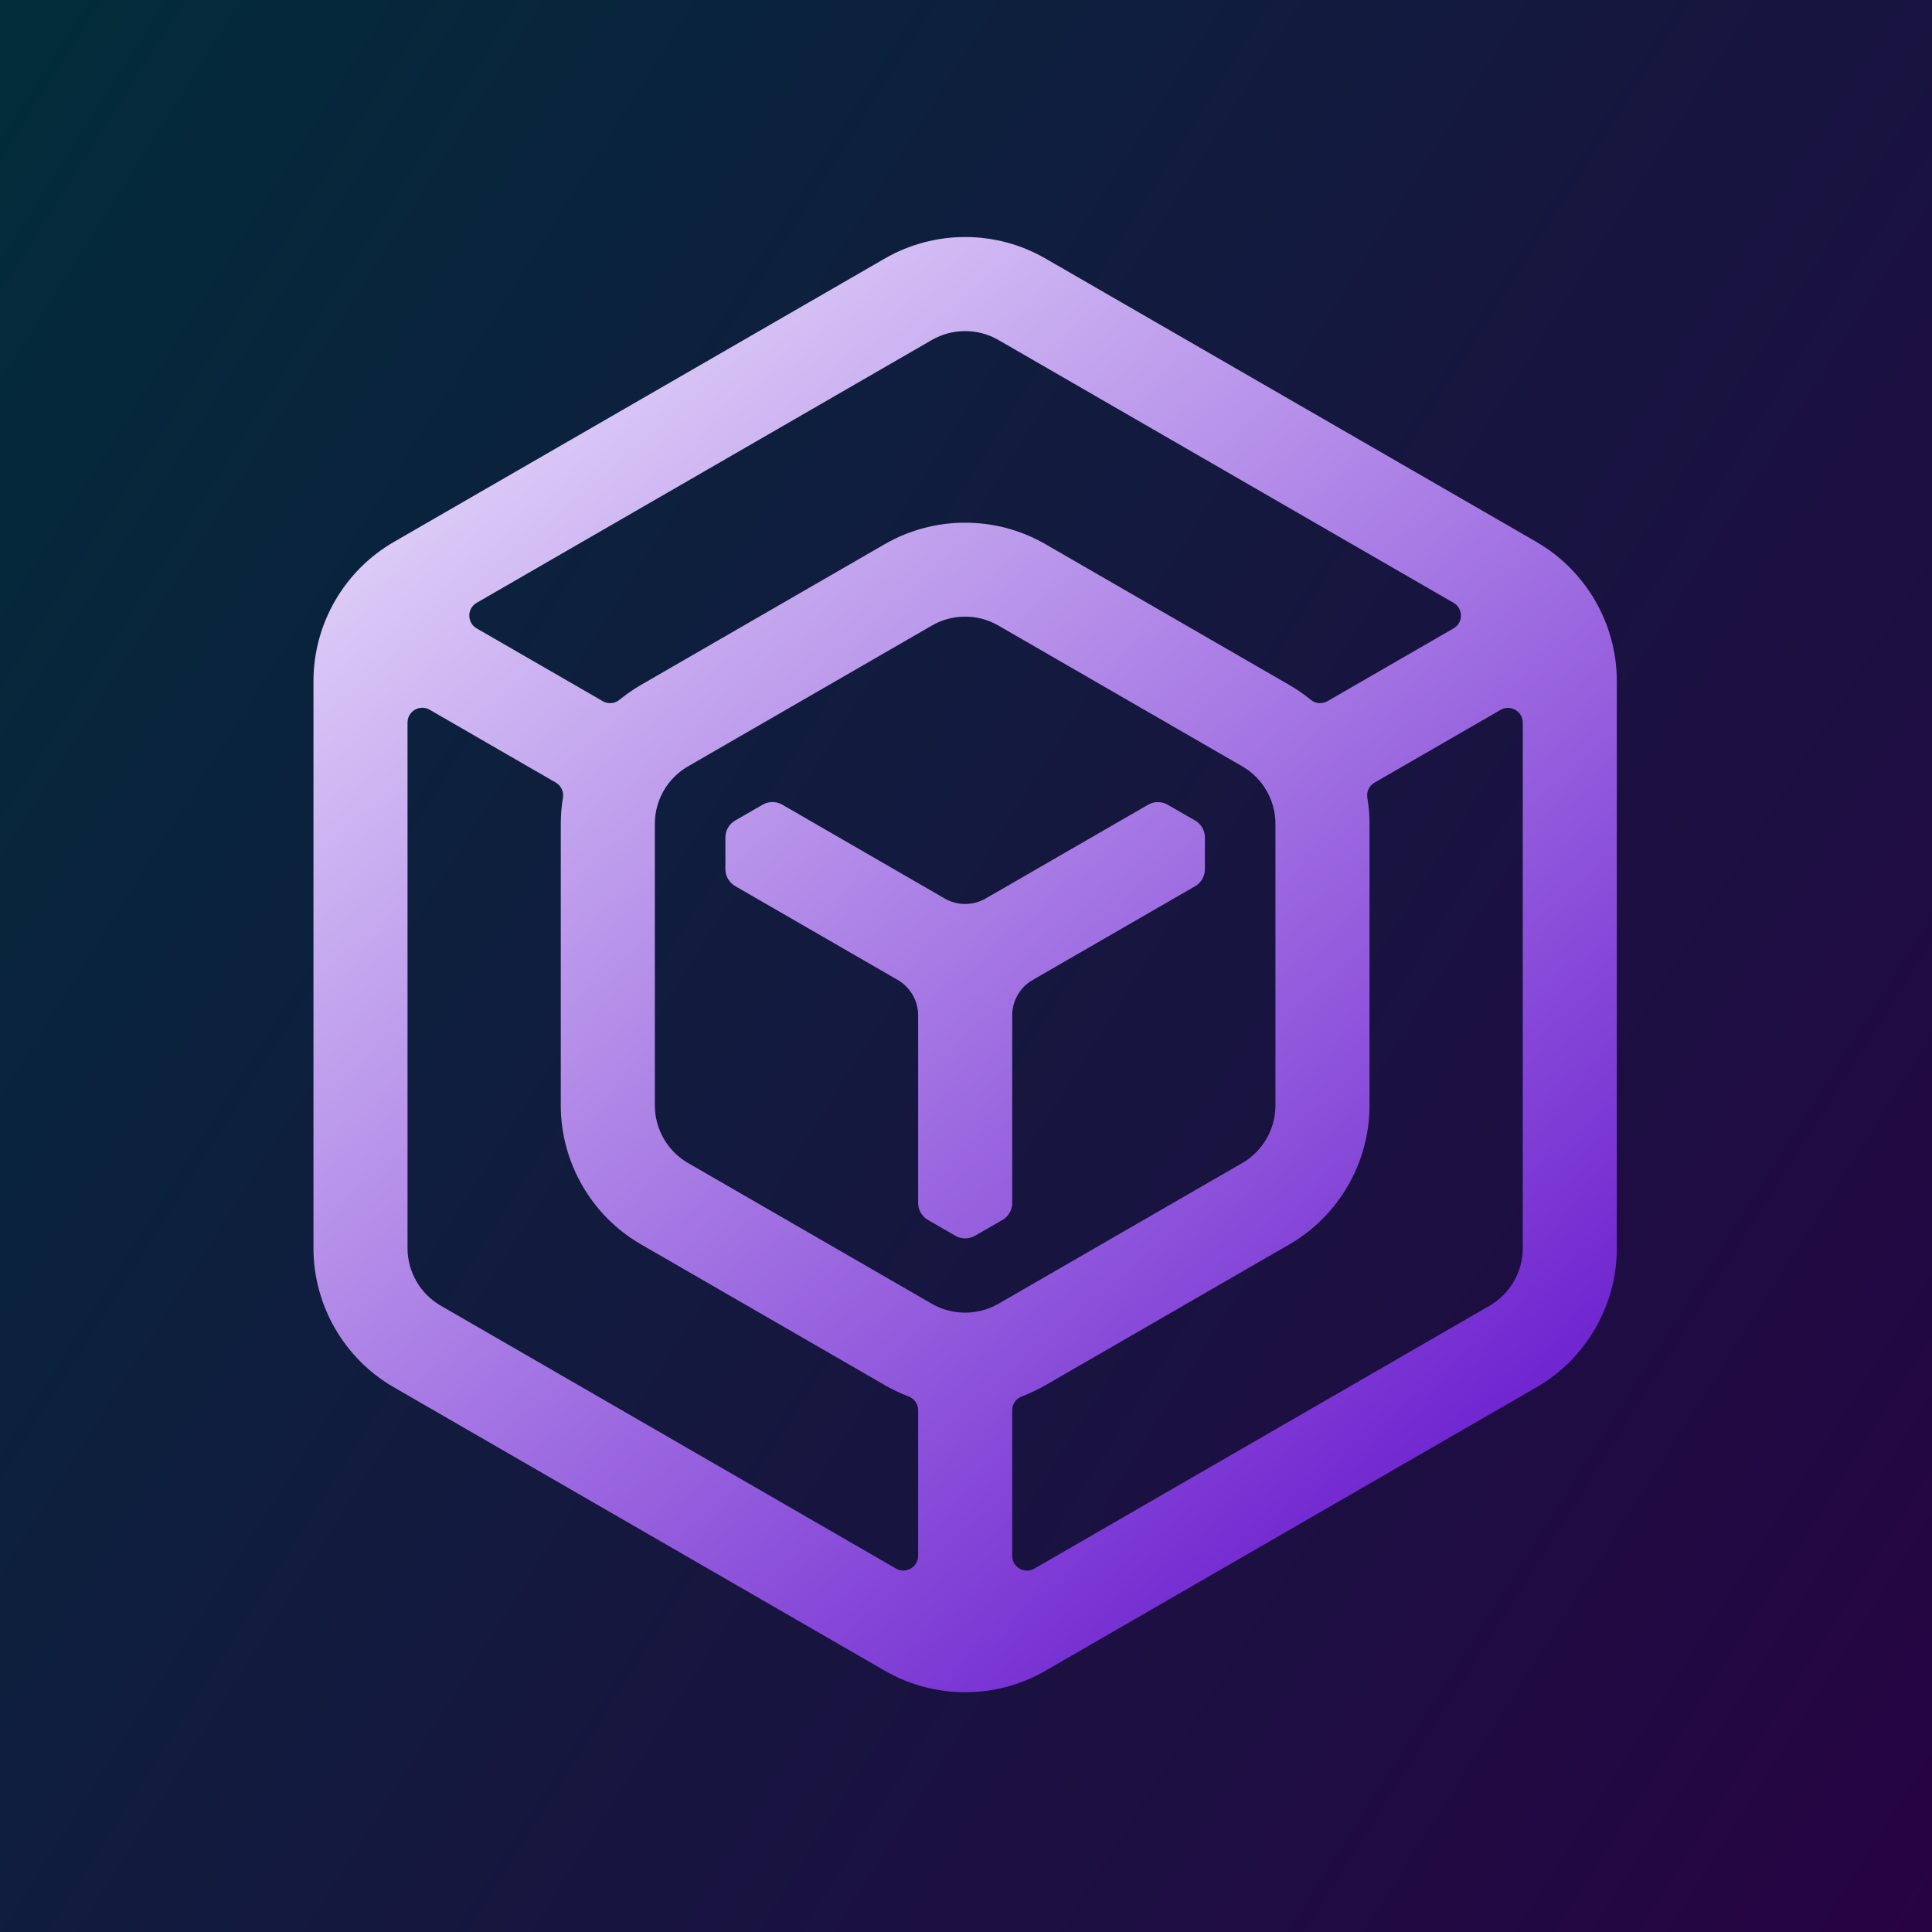
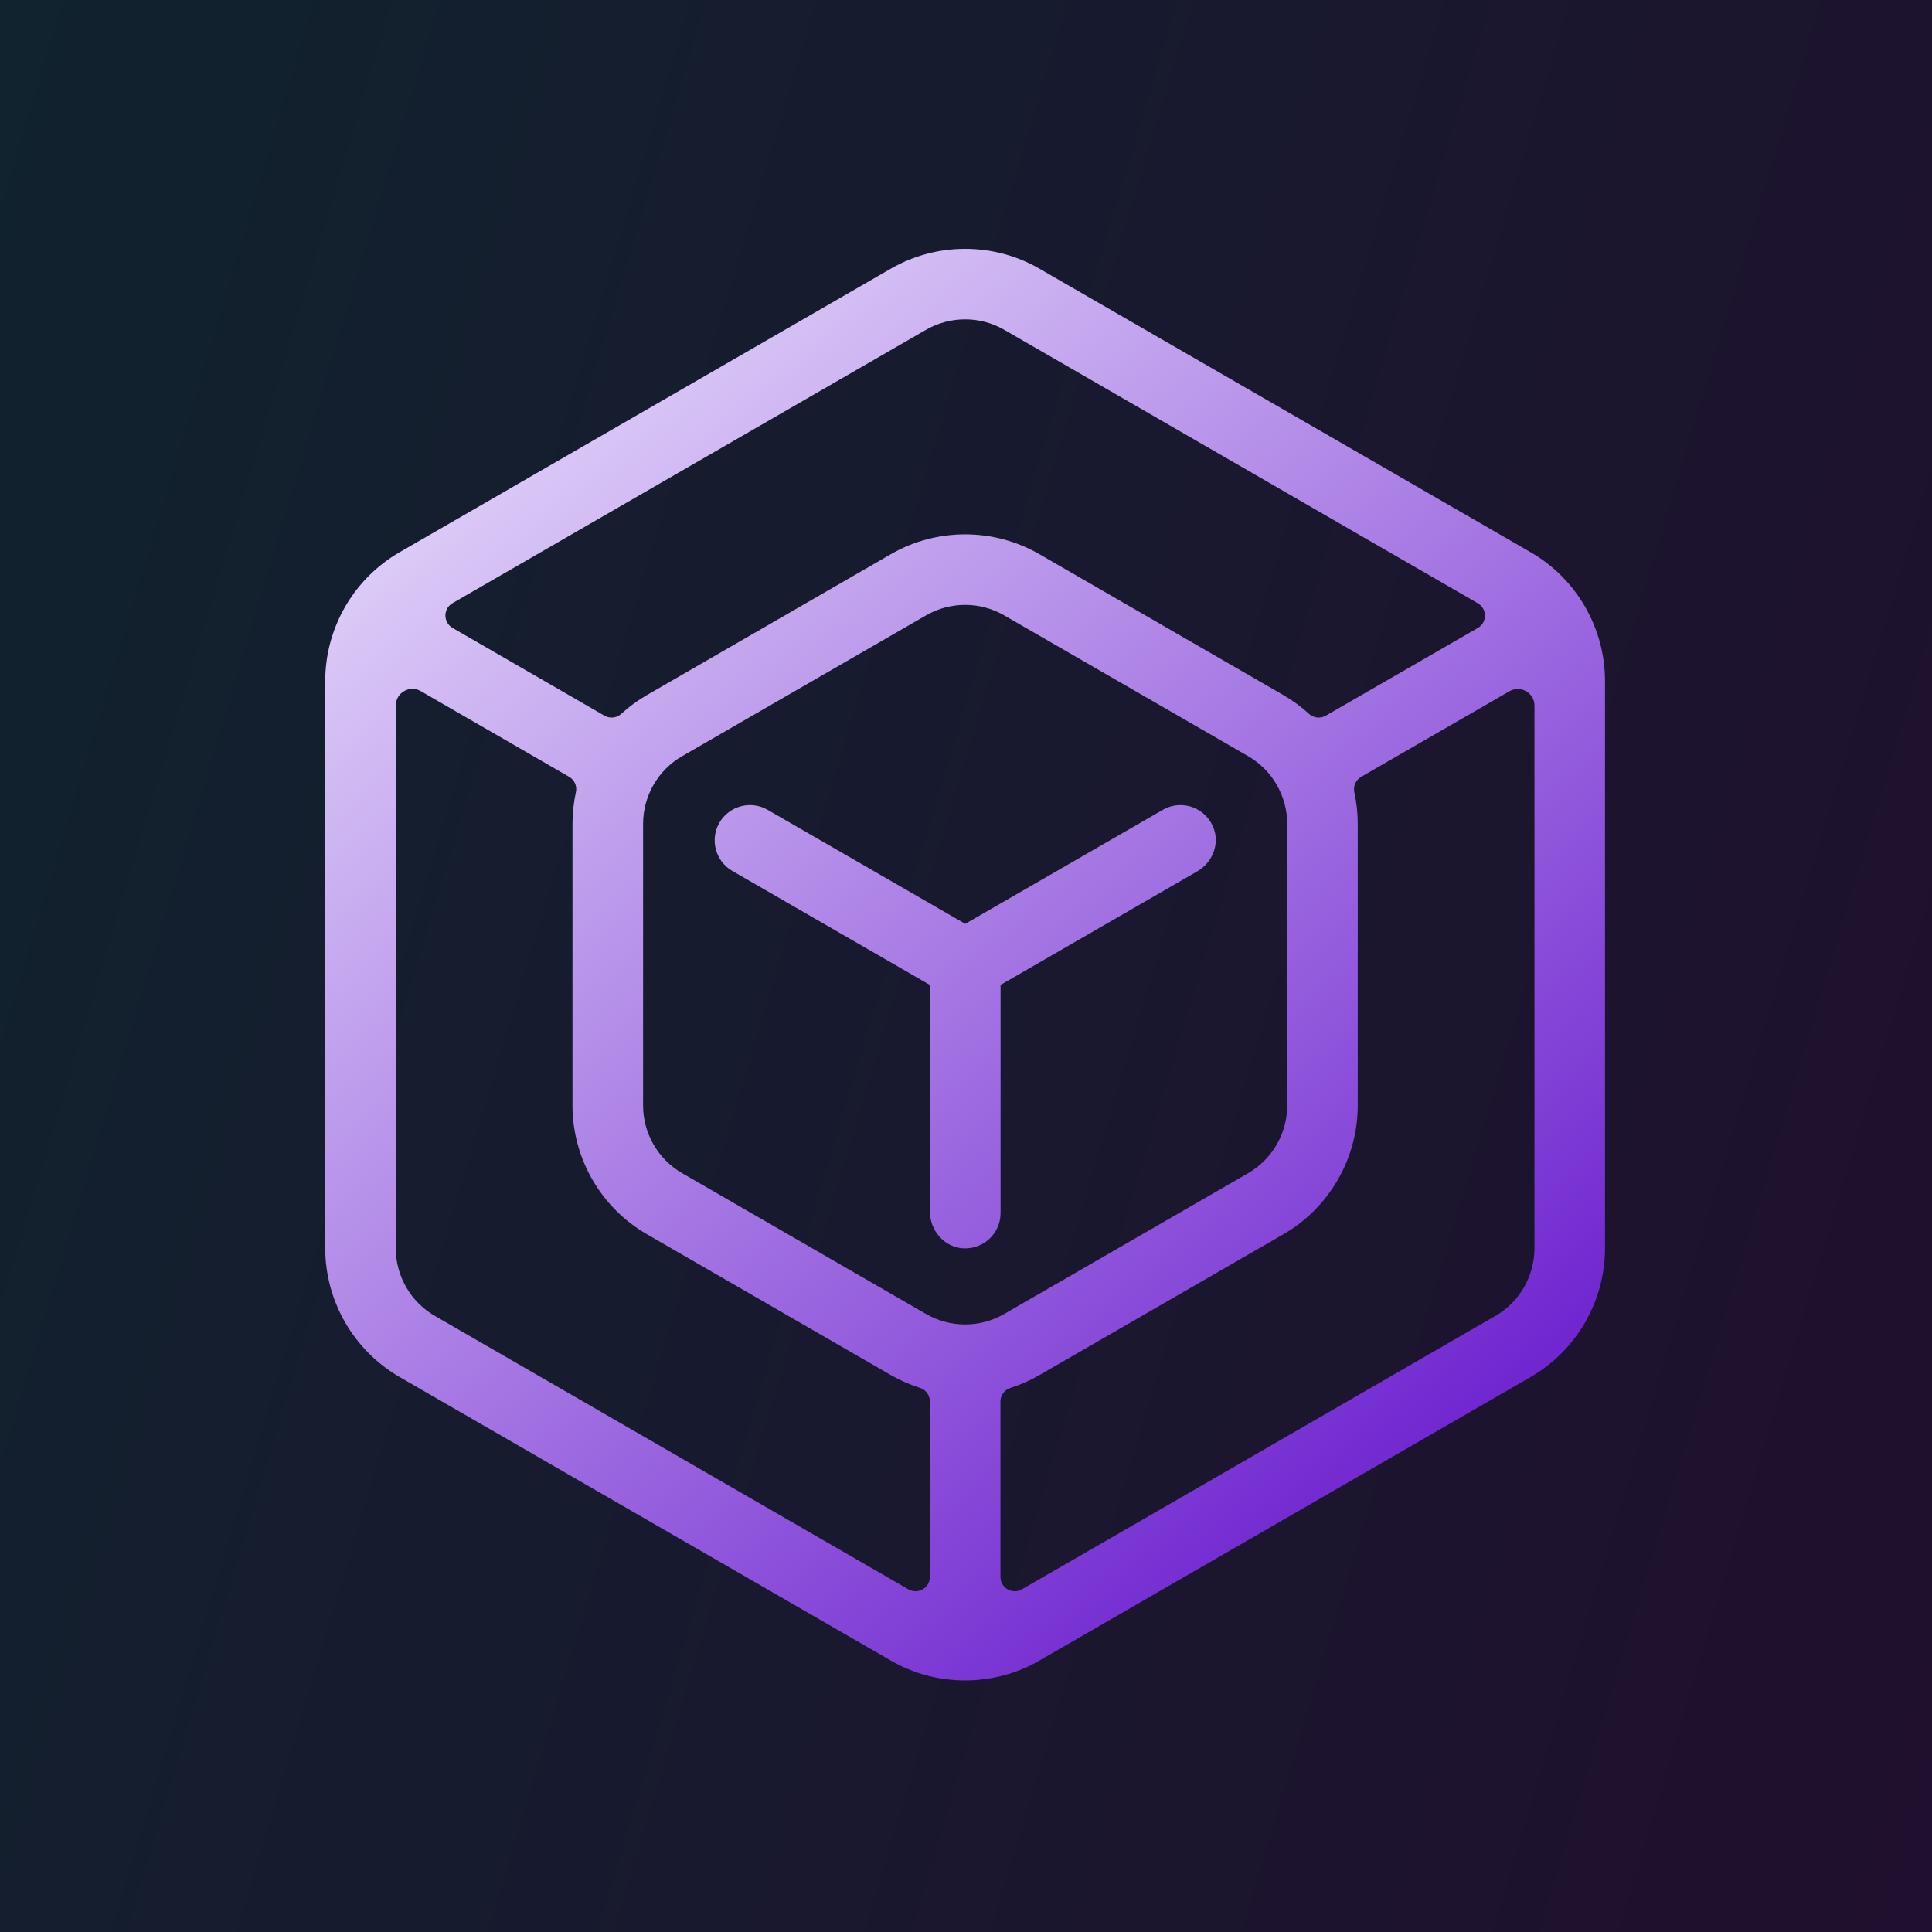
<svg xmlns="http://www.w3.org/2000/svg" width="380" height="380" viewBox="0 0 380 380" fill="none">
  <rect width="380" height="380" fill="url(#paint0_linear_1542_1358)" />
  <rect width="380" height="380" fill="url(#paint1_linear_1542_1358)" />
-   <path d="M302.237 106.611L205.609 50.834C195.874 45.214 183.791 45.214 174.055 50.834L77.439 106.611C67.703 112.242 61.656 122.718 61.656 133.945V245.523C61.656 256.75 67.703 267.226 77.439 272.845L174.055 328.623C178.923 331.432 184.381 332.843 189.838 332.843C195.296 332.843 200.742 331.432 205.609 328.623L302.237 272.845C311.961 267.226 318.008 256.762 318.008 245.523V133.945C318.008 122.718 311.961 112.242 302.237 106.623V106.611ZM183.305 66.859C185.317 65.703 187.572 65.125 189.838 65.125C192.104 65.125 194.347 65.703 196.359 66.859L285.899 118.567C287.83 119.688 287.83 122.475 285.899 123.596L261.098 137.911C260.057 138.512 258.751 138.408 257.814 137.645C256.496 136.57 255.085 135.587 253.582 134.72L205.598 107.016C200.73 104.206 195.272 102.807 189.827 102.807C184.381 102.807 178.912 104.206 174.044 107.016L126.059 134.72C124.568 135.587 123.157 136.57 121.839 137.645C120.914 138.408 119.607 138.512 118.555 137.911L93.754 123.596C91.823 122.475 91.823 119.688 93.754 118.567L183.305 66.859ZM180.588 306.006C180.588 308.238 178.172 309.637 176.229 308.516L86.689 256.808C82.665 254.484 80.156 250.16 80.156 245.511V142.108C80.156 139.876 82.573 138.477 84.515 139.599L109.317 153.925C110.358 154.526 110.924 155.706 110.727 156.896C110.45 158.573 110.3 160.284 110.3 162.019V217.426C110.3 228.665 116.347 239.129 126.071 244.748L174.055 272.452C175.558 273.319 177.119 274.059 178.715 274.661C179.837 275.088 180.588 276.164 180.588 277.366V306.006ZM189.827 258.184C187.572 258.184 185.317 257.606 183.305 256.45L135.321 228.746C131.297 226.422 128.8 222.086 128.8 217.438V162.03C128.8 157.382 131.297 153.058 135.321 150.734L183.305 123.03C185.317 121.862 187.572 121.284 189.838 121.284C192.104 121.284 194.347 121.862 196.359 123.03L244.344 150.734C248.368 153.058 250.865 157.382 250.865 162.03V217.438C250.865 222.086 248.368 226.422 244.344 228.746L196.359 256.45C194.347 257.606 192.093 258.184 189.827 258.184ZM299.508 245.523C299.508 250.171 296.999 254.496 292.987 256.82L203.447 308.527C201.516 309.649 199.088 308.25 199.088 306.018V277.378C199.088 276.175 199.828 275.1 200.95 274.672C202.545 274.071 204.095 273.331 205.609 272.464L253.594 244.76C263.318 239.141 269.365 228.676 269.365 217.438V162.03C269.365 160.296 269.226 158.585 268.937 156.908C268.741 155.717 269.296 154.538 270.348 153.936L295.149 139.622C297.08 138.501 299.508 139.9 299.508 142.131V245.523Z" fill="url(#paint2_linear_1542_1358)" />
-   <path d="M236.99 170.968C236.99 172.344 236.25 173.627 235.059 174.31L203.112 192.752C200.626 194.186 199.088 196.845 199.088 199.712V236.62C199.088 237.996 198.348 239.279 197.157 239.961L191.769 243.06C190.578 243.754 189.098 243.742 187.907 243.06L182.519 239.95C181.328 239.256 180.588 237.984 180.588 236.608V199.701C180.588 196.833 179.05 194.174 176.564 192.74L144.606 174.286C143.415 173.593 142.675 172.321 142.675 170.945V164.724C142.675 163.348 143.415 162.065 144.606 161.383L150.005 158.272C151.196 157.579 152.676 157.579 153.867 158.272L185.814 176.726C188.3 178.16 191.364 178.16 193.862 176.726L225.809 158.284C227 157.59 228.48 157.59 229.671 158.284L235.059 161.383C236.262 162.076 236.99 163.348 236.99 164.724V170.968Z" fill="url(#paint3_linear_1542_1358)" />
+   <path d="M301.069 108.623L204.442 52.846C195.434 47.643 184.23 47.643 175.212 52.846L78.584 108.623C69.565 113.826 63.969 123.527 63.969 133.934V245.512C63.969 255.918 69.577 265.619 78.584 270.834L175.212 326.611C179.721 329.224 184.774 330.519 189.827 330.519C194.879 330.519 199.944 329.224 204.442 326.611L301.069 270.834C310.088 265.619 315.684 255.929 315.684 245.512V133.934C315.684 123.527 310.088 113.826 301.069 108.623ZM89.002 118.636L182.149 64.859C186.89 62.13 192.775 62.13 197.504 64.859L290.663 118.648C292.536 119.735 292.536 122.44 290.663 123.516L260.762 140.767C259.699 141.38 258.369 141.229 257.467 140.409C255.941 139.009 254.253 137.772 252.437 136.72L204.442 109.005C195.434 103.802 184.23 103.802 175.212 109.005L127.227 136.72C125.4 137.772 123.712 139.009 122.186 140.409C121.284 141.229 119.954 141.38 118.891 140.767L89.013 123.504C87.14 122.417 87.14 119.712 89.013 118.636H89.002ZM182.149 258.45L134.165 230.746C129.424 228.006 126.487 222.919 126.487 217.449V162.03C126.487 156.561 129.424 151.462 134.165 148.734L182.149 121.03C186.89 118.289 192.775 118.289 197.504 121.03L245.5 148.734C250.229 151.462 253.177 156.561 253.177 162.03V217.449C253.177 222.919 250.229 228.006 245.5 230.746L197.504 258.45C192.775 261.179 186.89 261.19 182.149 258.45ZM85.521 258.82C80.792 256.091 77.844 250.992 77.844 245.523V138.778C77.844 136.258 80.573 134.674 82.758 135.934L111.942 152.792C113.005 153.405 113.537 154.63 113.271 155.821C112.832 157.845 112.601 159.914 112.601 162.019V217.438C112.601 227.844 118.197 237.545 127.216 242.748L175.2 270.452C177.038 271.504 178.958 272.348 180.935 272.973C182.103 273.343 182.889 274.418 182.889 275.644V310.158C182.889 312.32 180.542 313.673 178.669 312.597L85.51 258.809L85.521 258.82ZM301.809 245.523C301.809 250.992 298.872 256.091 294.132 258.82L200.996 312.597C199.123 313.684 196.776 312.331 196.776 310.158V275.655C196.776 274.429 197.573 273.354 198.741 272.984C200.707 272.36 202.626 271.516 204.442 270.464L252.437 242.76C261.445 237.557 267.052 227.856 267.052 217.449V162.03C267.052 159.926 266.821 157.845 266.382 155.833C266.116 154.642 266.659 153.416 267.712 152.804L296.895 135.957C299.081 134.697 301.809 136.269 301.809 138.79V245.535V245.523Z" fill="url(#paint2_linear_1542_1358)" />
+   <path d="M189.653 245.546C185.837 245.442 182.901 242.101 182.901 238.285V193.746C182.901 193.746 182.901 193.723 182.889 193.723L144.039 171.304C140.721 169.384 139.587 165.141 141.495 161.822C143.415 158.504 147.658 157.371 150.977 159.279L189.838 181.698C189.838 181.698 189.861 181.698 189.873 181.698L228.723 159.279C232.469 157.116 237.395 158.851 238.817 163.21C239.834 166.343 238.32 169.766 235.452 171.408L196.81 193.712C196.81 193.712 196.799 193.723 196.799 193.735V238.597C196.799 242.494 193.596 245.639 189.676 245.535L189.653 245.546Z" fill="url(#paint3_linear_1542_1358)" />
  <defs>
    <linearGradient id="paint0_linear_1542_1358" x1="114.158" y1="-138.7" x2="488.607" y2="491.642" gradientUnits="userSpaceOnUse">
      <stop stop-color="#6AEEE6" />
      <stop offset="1" stop-color="#8310B9" />
    </linearGradient>
-     <linearGradient id="paint1_linear_1542_1358" x1="27.312" y1="-50.5" x2="473.485" y2="232.364" gradientUnits="userSpaceOnUse">
-       <stop stop-color="#012D3A" />
-       <stop offset="1" stop-color="#270344" />
+     <linearGradient id="paint1_linear_1542_1358" x1="0" y1="0" x2="453.23" y2="136.058" gradientUnits="userSpaceOnUse">
+       <stop stop-color="#10232E" />
+       <stop offset="1" stop-color="#200F2E" />
    </linearGradient>
-     <linearGradient id="paint2_linear_1542_1358" x1="61.656" y1="46.628" x2="312.421" y2="338.333" gradientUnits="userSpaceOnUse">
+     <linearGradient id="paint2_linear_1542_1358" x1="63.969" y1="48.952" x2="310.73" y2="335.461" gradientUnits="userSpaceOnUse">
      <stop stop-color="#F1EBFF" />
      <stop offset="1" stop-color="#5A04C8" />
    </linearGradient>
-     <linearGradient id="paint3_linear_1542_1358" x1="61.656" y1="46.628" x2="312.421" y2="338.333" gradientUnits="userSpaceOnUse">
+     <linearGradient id="paint3_linear_1542_1358" x1="63.969" y1="48.952" x2="310.73" y2="335.461" gradientUnits="userSpaceOnUse">
      <stop stop-color="#F1EBFF" />
      <stop offset="1" stop-color="#5A04C8" />
    </linearGradient>
  </defs>
</svg>
